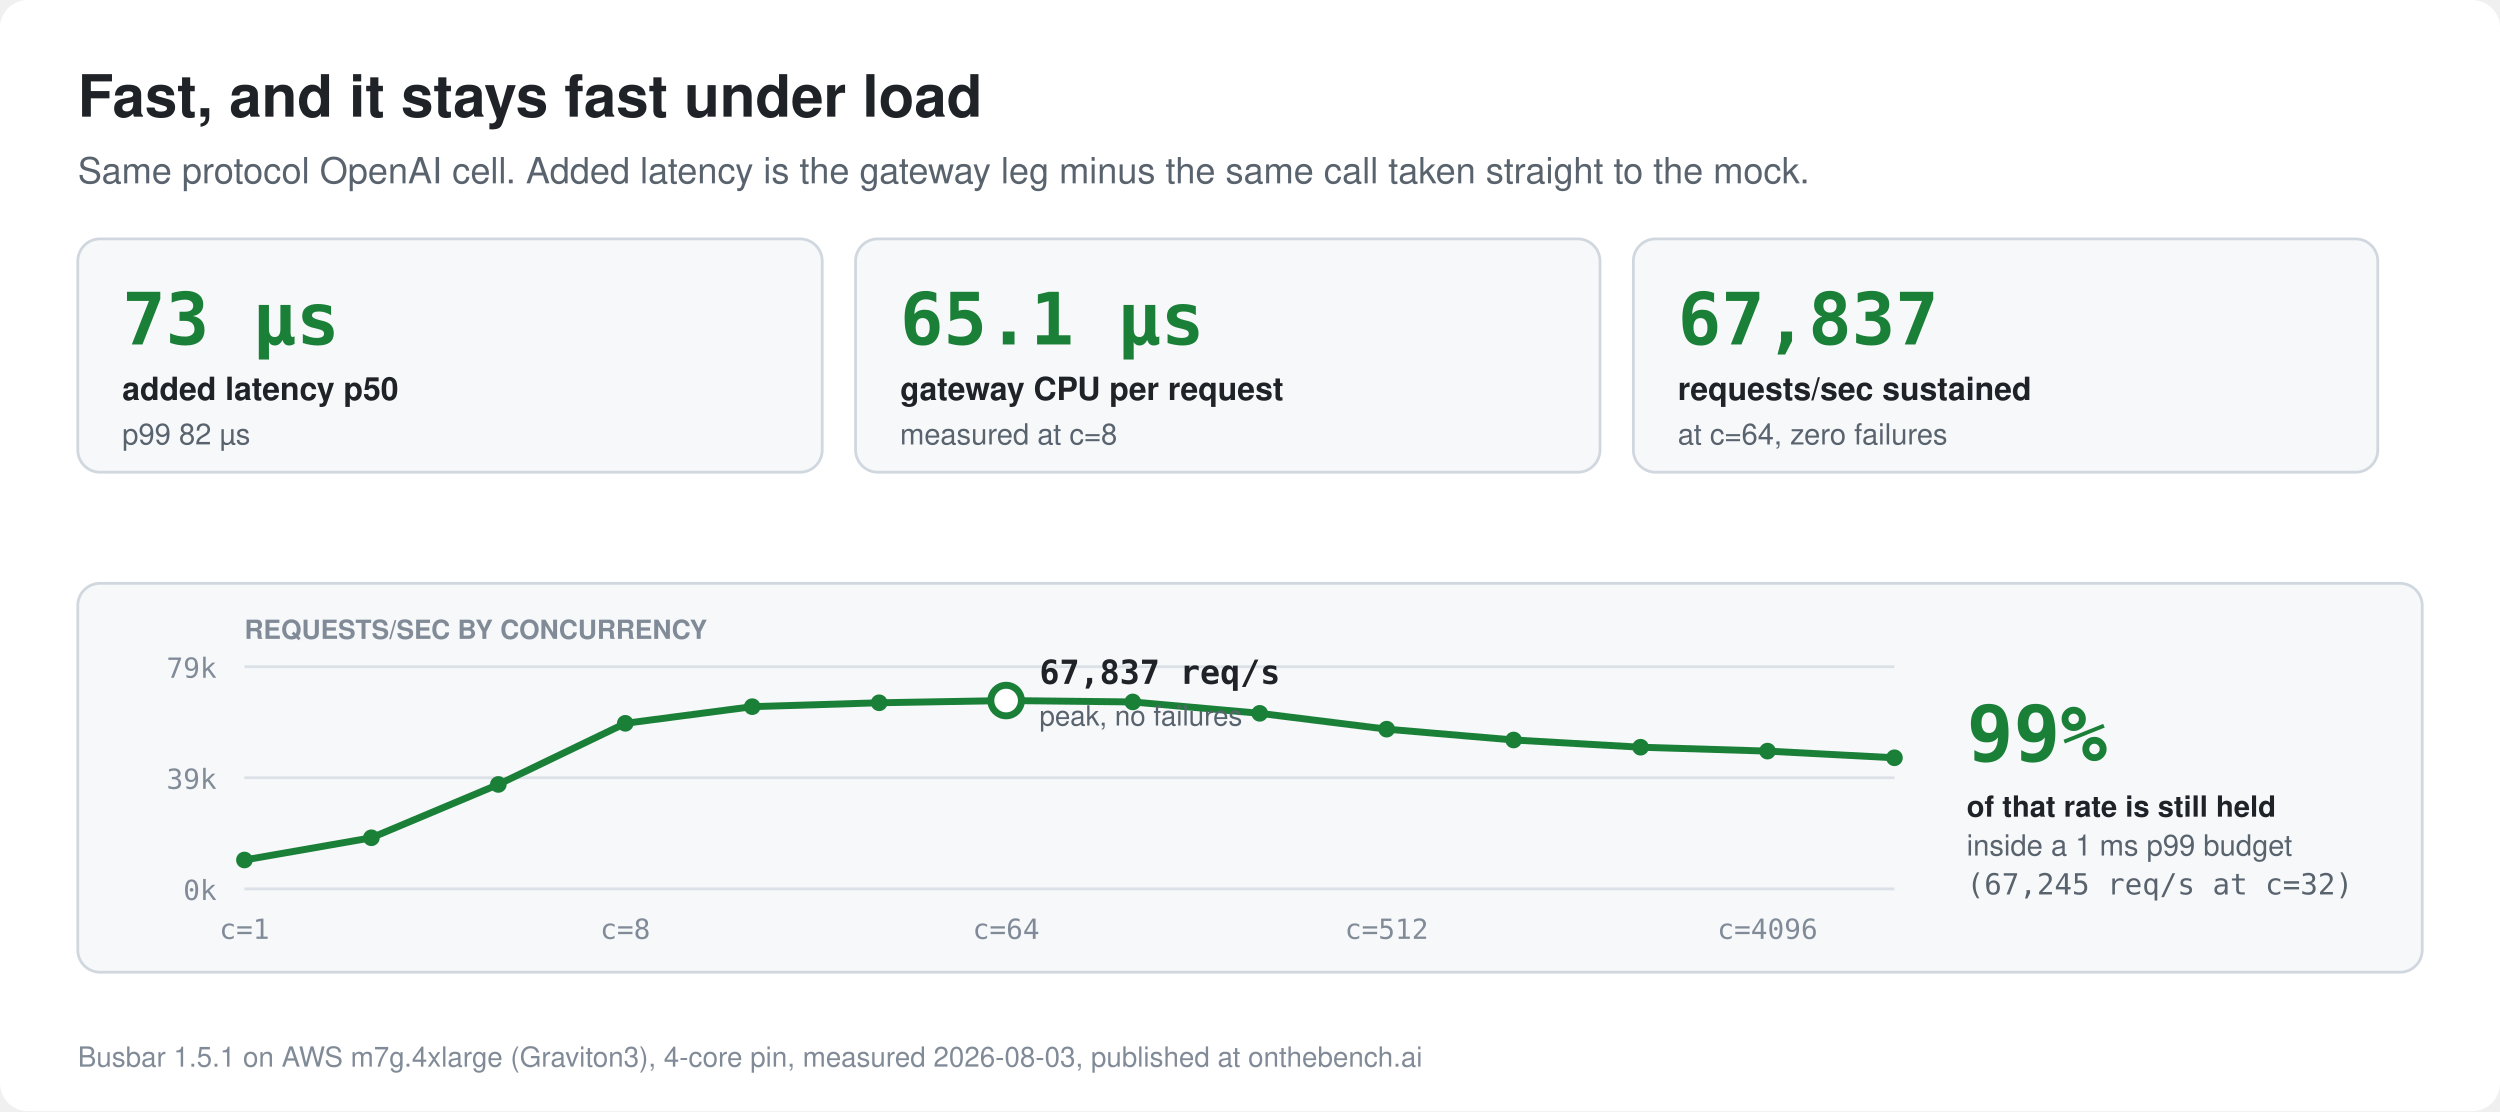
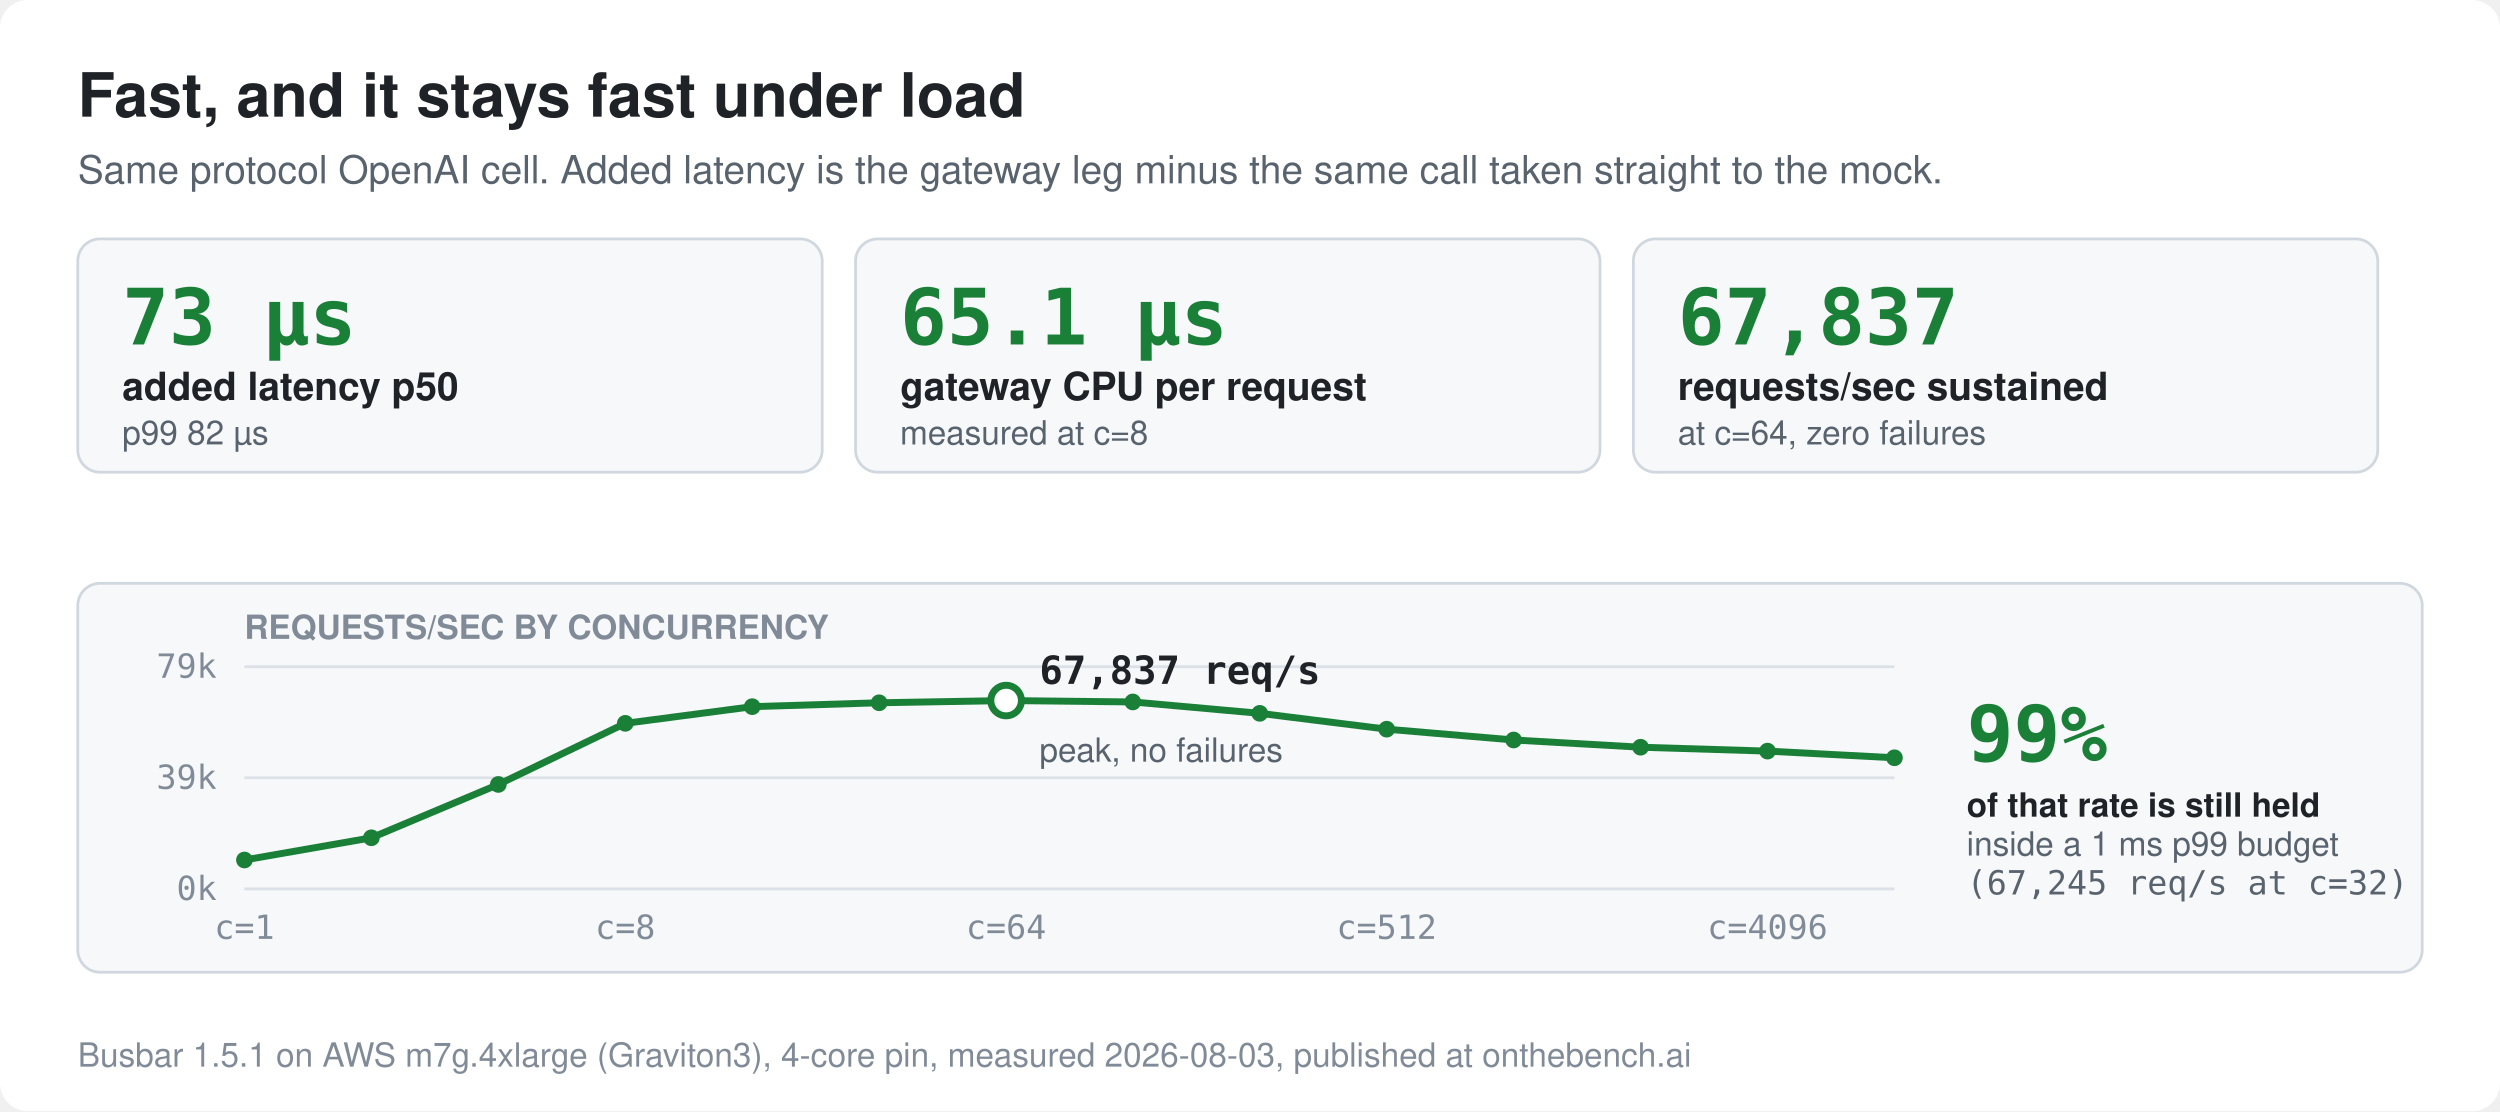
<svg xmlns="http://www.w3.org/2000/svg" width="900" height="400" viewBox="0 0 900 400" role="img" aria-label="Fast, and it stays fast under load">
  <rect width="900" height="400" rx="10" fill="#ffffff" />
-   <text x="28.0" y="42.0" font-family="ui-sans-serif,-apple-system,BlinkMacSystemFont,'Segoe UI',Helvetica,Arial,sans-serif" font-size="21" font-weight="650" fill="#1f2328" text-anchor="start">Fast, and it stays fast under load</text>
-   <text x="28.0" y="66.0" font-family="ui-sans-serif,-apple-system,BlinkMacSystemFont,'Segoe UI',Helvetica,Arial,sans-serif" font-size="13" font-weight="400" fill="#59636e" text-anchor="start">Same protocol OpenAI cell. Added latency is the gateway leg minus the same call taken straight to the mock.</text>
+   <text x="28.0" y="42.0" font-family="ui-sans-serif,-apple-system,BlinkMacSystemFont,'Segoe UI',Helvetica,Arial,sans-serif" font-size="22" font-weight="650" fill="#1f2328" text-anchor="start">Fast, and it stays fast under load</text>
+   <text x="28.0" y="66.0" font-family="ui-sans-serif,-apple-system,BlinkMacSystemFont,'Segoe UI',Helvetica,Arial,sans-serif" font-size="14" font-weight="400" fill="#59636e" text-anchor="start">Same protocol OpenAI cell. Added latency is the gateway leg minus the same call taken straight to the mock.</text>
  <rect x="28.0" y="86.0" width="268.0" height="84.0" rx="8" fill="#f6f8fa" stroke="#d0d7de" stroke-width="1" />
-   <text x="44.0" y="124.0" font-family="ui-monospace,SFMono-Regular,'SF Mono',Menlo,Consolas,monospace" font-size="26" font-weight="700" fill="#1a7f37" text-anchor="start">73 µs</text>
-   <text x="44.0" y="144.0" font-family="ui-sans-serif,-apple-system,BlinkMacSystemFont,'Segoe UI',Helvetica,Arial,sans-serif" font-size="11.5" font-weight="600" fill="#1f2328" text-anchor="start">added latency p50</text>
-   <text x="44.0" y="160.0" font-family="ui-sans-serif,-apple-system,BlinkMacSystemFont,'Segoe UI',Helvetica,Arial,sans-serif" font-size="10.5" font-weight="400" fill="#59636e" text-anchor="start">p99 82 µs</text>
+   <text x="44.0" y="124.0" font-family="ui-monospace,SFMono-Regular,'SF Mono',Menlo,Consolas,monospace" font-size="28" font-weight="700" fill="#1a7f37" text-anchor="start">73 µs</text>
+   <text x="44.0" y="144.0" font-family="ui-sans-serif,-apple-system,BlinkMacSystemFont,'Segoe UI',Helvetica,Arial,sans-serif" font-size="14" font-weight="600" fill="#1f2328" text-anchor="start">added latency p50</text>
+   <text x="44.0" y="160.0" font-family="ui-sans-serif,-apple-system,BlinkMacSystemFont,'Segoe UI',Helvetica,Arial,sans-serif" font-size="12" font-weight="400" fill="#59636e" text-anchor="start">p99 82 µs</text>
  <rect x="308.0" y="86.0" width="268.0" height="84.0" rx="8" fill="#f6f8fa" stroke="#d0d7de" stroke-width="1" />
-   <text x="324.0" y="124.0" font-family="ui-monospace,SFMono-Regular,'SF Mono',Menlo,Consolas,monospace" font-size="26" font-weight="700" fill="#1a7f37" text-anchor="start">65.1 µs</text>
-   <text x="324.0" y="144.0" font-family="ui-sans-serif,-apple-system,BlinkMacSystemFont,'Segoe UI',Helvetica,Arial,sans-serif" font-size="11.5" font-weight="600" fill="#1f2328" text-anchor="start">gateway CPU per request</text>
-   <text x="324.0" y="160.0" font-family="ui-sans-serif,-apple-system,BlinkMacSystemFont,'Segoe UI',Helvetica,Arial,sans-serif" font-size="10.5" font-weight="400" fill="#59636e" text-anchor="start">measured at c=8</text>
+   <text x="324.0" y="124.0" font-family="ui-monospace,SFMono-Regular,'SF Mono',Menlo,Consolas,monospace" font-size="28" font-weight="700" fill="#1a7f37" text-anchor="start">65.1 µs</text>
+   <text x="324.0" y="144.0" font-family="ui-sans-serif,-apple-system,BlinkMacSystemFont,'Segoe UI',Helvetica,Arial,sans-serif" font-size="14" font-weight="600" fill="#1f2328" text-anchor="start">gateway CPU per request</text>
+   <text x="324.0" y="160.0" font-family="ui-sans-serif,-apple-system,BlinkMacSystemFont,'Segoe UI',Helvetica,Arial,sans-serif" font-size="12" font-weight="400" fill="#59636e" text-anchor="start">measured at c=8</text>
  <rect x="588.0" y="86.0" width="268.0" height="84.0" rx="8" fill="#f6f8fa" stroke="#d0d7de" stroke-width="1" />
-   <text x="604.0" y="124.0" font-family="ui-monospace,SFMono-Regular,'SF Mono',Menlo,Consolas,monospace" font-size="26" font-weight="700" fill="#1a7f37" text-anchor="start">67,837</text>
-   <text x="604.0" y="144.0" font-family="ui-sans-serif,-apple-system,BlinkMacSystemFont,'Segoe UI',Helvetica,Arial,sans-serif" font-size="11.5" font-weight="600" fill="#1f2328" text-anchor="start">requests/sec sustained</text>
-   <text x="604.0" y="160.0" font-family="ui-sans-serif,-apple-system,BlinkMacSystemFont,'Segoe UI',Helvetica,Arial,sans-serif" font-size="10.5" font-weight="400" fill="#59636e" text-anchor="start">at c=64, zero failures</text>
+   <text x="604.0" y="124.0" font-family="ui-monospace,SFMono-Regular,'SF Mono',Menlo,Consolas,monospace" font-size="28" font-weight="700" fill="#1a7f37" text-anchor="start">67,837</text>
+   <text x="604.0" y="144.0" font-family="ui-sans-serif,-apple-system,BlinkMacSystemFont,'Segoe UI',Helvetica,Arial,sans-serif" font-size="14" font-weight="600" fill="#1f2328" text-anchor="start">requests/sec sustained</text>
+   <text x="604.0" y="160.0" font-family="ui-sans-serif,-apple-system,BlinkMacSystemFont,'Segoe UI',Helvetica,Arial,sans-serif" font-size="12" font-weight="400" fill="#59636e" text-anchor="start">at c=64, zero failures</text>
  <rect x="28.0" y="210.0" width="844.0" height="140.0" rx="8" fill="#f6f8fa" stroke="#d0d7de" stroke-width="1" />
  <line x1="88" y1="320.0" x2="682" y2="320.0" stroke="#d0d7de" stroke-width="1" opacity="0.7" />
-   <text x="78.0" y="324.0" font-family="ui-monospace,SFMono-Regular,'SF Mono',Menlo,Consolas,monospace" font-size="10" font-weight="400" fill="#818b98" text-anchor="end">0k</text>
+   <text x="78.0" y="324.0" font-family="ui-monospace,SFMono-Regular,'SF Mono',Menlo,Consolas,monospace" font-size="12" font-weight="400" fill="#818b98" text-anchor="end">0k</text>
  <line x1="88" y1="280.0" x2="682" y2="280.0" stroke="#d0d7de" stroke-width="1" opacity="0.7" />
-   <text x="78.0" y="284.0" font-family="ui-monospace,SFMono-Regular,'SF Mono',Menlo,Consolas,monospace" font-size="10" font-weight="400" fill="#818b98" text-anchor="end">39k</text>
+   <text x="78.0" y="284.0" font-family="ui-monospace,SFMono-Regular,'SF Mono',Menlo,Consolas,monospace" font-size="12" font-weight="400" fill="#818b98" text-anchor="end">39k</text>
  <line x1="88" y1="240.0" x2="682" y2="240.0" stroke="#d0d7de" stroke-width="1" opacity="0.7" />
-   <text x="78.0" y="244.0" font-family="ui-monospace,SFMono-Regular,'SF Mono',Menlo,Consolas,monospace" font-size="10" font-weight="400" fill="#818b98" text-anchor="end">79k</text>
+   <text x="78.0" y="244.0" font-family="ui-monospace,SFMono-Regular,'SF Mono',Menlo,Consolas,monospace" font-size="12" font-weight="400" fill="#818b98" text-anchor="end">79k</text>
  <polyline points="88.0,309.6 133.7,301.6 179.4,282.4 225.1,260.4 270.8,254.4 316.5,253.0 362.2,252.2 407.8,252.7 453.5,256.8 499.2,262.5 544.9,266.4 590.6,269.0 636.3,270.4 682.0,272.8" fill="none" stroke="#1a7f37" stroke-width="2.5" stroke-linejoin="round" stroke-linecap="round" />
  <circle cx="88.0" cy="309.6" r="3" fill="#1a7f37" />
  <circle cx="133.7" cy="301.6" r="3" fill="#1a7f37" />
  <circle cx="179.4" cy="282.4" r="3" fill="#1a7f37" />
  <circle cx="225.1" cy="260.4" r="3" fill="#1a7f37" />
  <circle cx="270.8" cy="254.4" r="3" fill="#1a7f37" />
  <circle cx="316.5" cy="253.0" r="3" fill="#1a7f37" />
  <circle cx="362.2" cy="252.2" r="3" fill="#1a7f37" />
  <circle cx="407.8" cy="252.7" r="3" fill="#1a7f37" />
  <circle cx="453.5" cy="256.8" r="3" fill="#1a7f37" />
  <circle cx="499.2" cy="262.5" r="3" fill="#1a7f37" />
  <circle cx="544.9" cy="266.4" r="3" fill="#1a7f37" />
  <circle cx="590.6" cy="269.0" r="3" fill="#1a7f37" />
  <circle cx="636.3" cy="270.4" r="3" fill="#1a7f37" />
  <circle cx="682.0" cy="272.8" r="3" fill="#1a7f37" />
  <circle cx="362.2" cy="252.2" r="5.5" fill="#ffffff" stroke="#1a7f37" stroke-width="2.5" />
-   <text x="374.2" y="246.2" font-family="ui-monospace,SFMono-Regular,'SF Mono',Menlo,Consolas,monospace" font-size="12" font-weight="700" fill="#1f2328" text-anchor="start">67,837 req/s</text>
-   <text x="374.2" y="261.2" font-family="ui-sans-serif,-apple-system,BlinkMacSystemFont,'Segoe UI',Helvetica,Arial,sans-serif" font-size="10" font-weight="400" fill="#59636e" text-anchor="start">peak, no failures</text>
-   <text x="88.0" y="338.0" font-family="ui-monospace,SFMono-Regular,'SF Mono',Menlo,Consolas,monospace" font-size="10" font-weight="400" fill="#818b98" text-anchor="middle">c=1</text>
-   <text x="225.1" y="338.0" font-family="ui-monospace,SFMono-Regular,'SF Mono',Menlo,Consolas,monospace" font-size="10" font-weight="400" fill="#818b98" text-anchor="middle">c=8</text>
-   <text x="362.2" y="338.0" font-family="ui-monospace,SFMono-Regular,'SF Mono',Menlo,Consolas,monospace" font-size="10" font-weight="400" fill="#818b98" text-anchor="middle">c=64</text>
-   <text x="499.2" y="338.0" font-family="ui-monospace,SFMono-Regular,'SF Mono',Menlo,Consolas,monospace" font-size="10" font-weight="400" fill="#818b98" text-anchor="middle">c=512</text>
-   <text x="636.3" y="338.0" font-family="ui-monospace,SFMono-Regular,'SF Mono',Menlo,Consolas,monospace" font-size="10" font-weight="400" fill="#818b98" text-anchor="middle">c=4096</text>
-   <text x="88.0" y="230.0" font-family="ui-sans-serif,-apple-system,BlinkMacSystemFont,'Segoe UI',Helvetica,Arial,sans-serif" font-size="9.5" font-weight="700" fill="#818b98" text-anchor="start">REQUESTS/SEC BY CONCURRENCY</text>
+   <text x="374.2" y="246.2" font-family="ui-monospace,SFMono-Regular,'SF Mono',Menlo,Consolas,monospace" font-size="14" font-weight="700" fill="#1f2328" text-anchor="start">67,837 req/s</text>
+   <text x="374.2" y="274.2" font-family="ui-sans-serif,-apple-system,BlinkMacSystemFont,'Segoe UI',Helvetica,Arial,sans-serif" font-size="12" font-weight="400" fill="#59636e" text-anchor="start">peak, no failures</text>
+   <text x="88.0" y="338.0" font-family="ui-monospace,SFMono-Regular,'SF Mono',Menlo,Consolas,monospace" font-size="12" font-weight="400" fill="#818b98" text-anchor="middle">c=1</text>
+   <text x="225.1" y="338.0" font-family="ui-monospace,SFMono-Regular,'SF Mono',Menlo,Consolas,monospace" font-size="12" font-weight="400" fill="#818b98" text-anchor="middle">c=8</text>
+   <text x="362.2" y="338.0" font-family="ui-monospace,SFMono-Regular,'SF Mono',Menlo,Consolas,monospace" font-size="12" font-weight="400" fill="#818b98" text-anchor="middle">c=64</text>
+   <text x="499.2" y="338.0" font-family="ui-monospace,SFMono-Regular,'SF Mono',Menlo,Consolas,monospace" font-size="12" font-weight="400" fill="#818b98" text-anchor="middle">c=512</text>
+   <text x="636.3" y="338.0" font-family="ui-monospace,SFMono-Regular,'SF Mono',Menlo,Consolas,monospace" font-size="12" font-weight="400" fill="#818b98" text-anchor="middle">c=4096</text>
+   <text x="88.0" y="230.0" font-family="ui-sans-serif,-apple-system,BlinkMacSystemFont,'Segoe UI',Helvetica,Arial,sans-serif" font-size="12" font-weight="700" fill="#818b98" text-anchor="start">REQUESTS/SEC BY CONCURRENCY</text>
  <text x="708.0" y="274.0" font-family="ui-monospace,SFMono-Regular,'SF Mono',Menlo,Consolas,monospace" font-size="28" font-weight="700" fill="#1a7f37" text-anchor="start">99%</text>
-   <text x="708.0" y="294.0" font-family="ui-sans-serif,-apple-system,BlinkMacSystemFont,'Segoe UI',Helvetica,Arial,sans-serif" font-size="10.5" font-weight="600" fill="#1f2328" text-anchor="start">of that rate is still held</text>
-   <text x="708.0" y="308.0" font-family="ui-sans-serif,-apple-system,BlinkMacSystemFont,'Segoe UI',Helvetica,Arial,sans-serif" font-size="10.5" font-weight="400" fill="#59636e" text-anchor="start">inside a 1 ms p99 budget</text>
-   <text x="708.0" y="322.0" font-family="ui-monospace,SFMono-Regular,'SF Mono',Menlo,Consolas,monospace" font-size="10.5" font-weight="400" fill="#59636e" text-anchor="start">(67,245 req/s at c=32)</text>
-   <text x="28.0" y="384.0" font-family="ui-sans-serif,-apple-system,BlinkMacSystemFont,'Segoe UI',Helvetica,Arial,sans-serif" font-size="10" font-weight="400" fill="#818b98" text-anchor="start">Busbar 1.5.1 on AWS m7g.4xlarge (Graviton3), 4-core pin, measured 2026-08-03, published at onthebench.ai</text>
+   <text x="708.0" y="294.0" font-family="ui-sans-serif,-apple-system,BlinkMacSystemFont,'Segoe UI',Helvetica,Arial,sans-serif" font-size="12" font-weight="600" fill="#1f2328" text-anchor="start">of that rate is still held</text>
+   <text x="708.0" y="308.0" font-family="ui-sans-serif,-apple-system,BlinkMacSystemFont,'Segoe UI',Helvetica,Arial,sans-serif" font-size="12" font-weight="400" fill="#59636e" text-anchor="start">inside a 1 ms p99 budget</text>
+   <text x="708.0" y="322.0" font-family="ui-monospace,SFMono-Regular,'SF Mono',Menlo,Consolas,monospace" font-size="12" font-weight="400" fill="#59636e" text-anchor="start">(67,245 req/s at c=32)</text>
+   <text x="28.0" y="384.0" font-family="ui-sans-serif,-apple-system,BlinkMacSystemFont,'Segoe UI',Helvetica,Arial,sans-serif" font-size="12" font-weight="400" fill="#818b98" text-anchor="start">Busbar 1.5.1 on AWS m7g.4xlarge (Graviton3), 4-core pin, measured 2026-08-03, published at onthebench.ai</text>
</svg>
